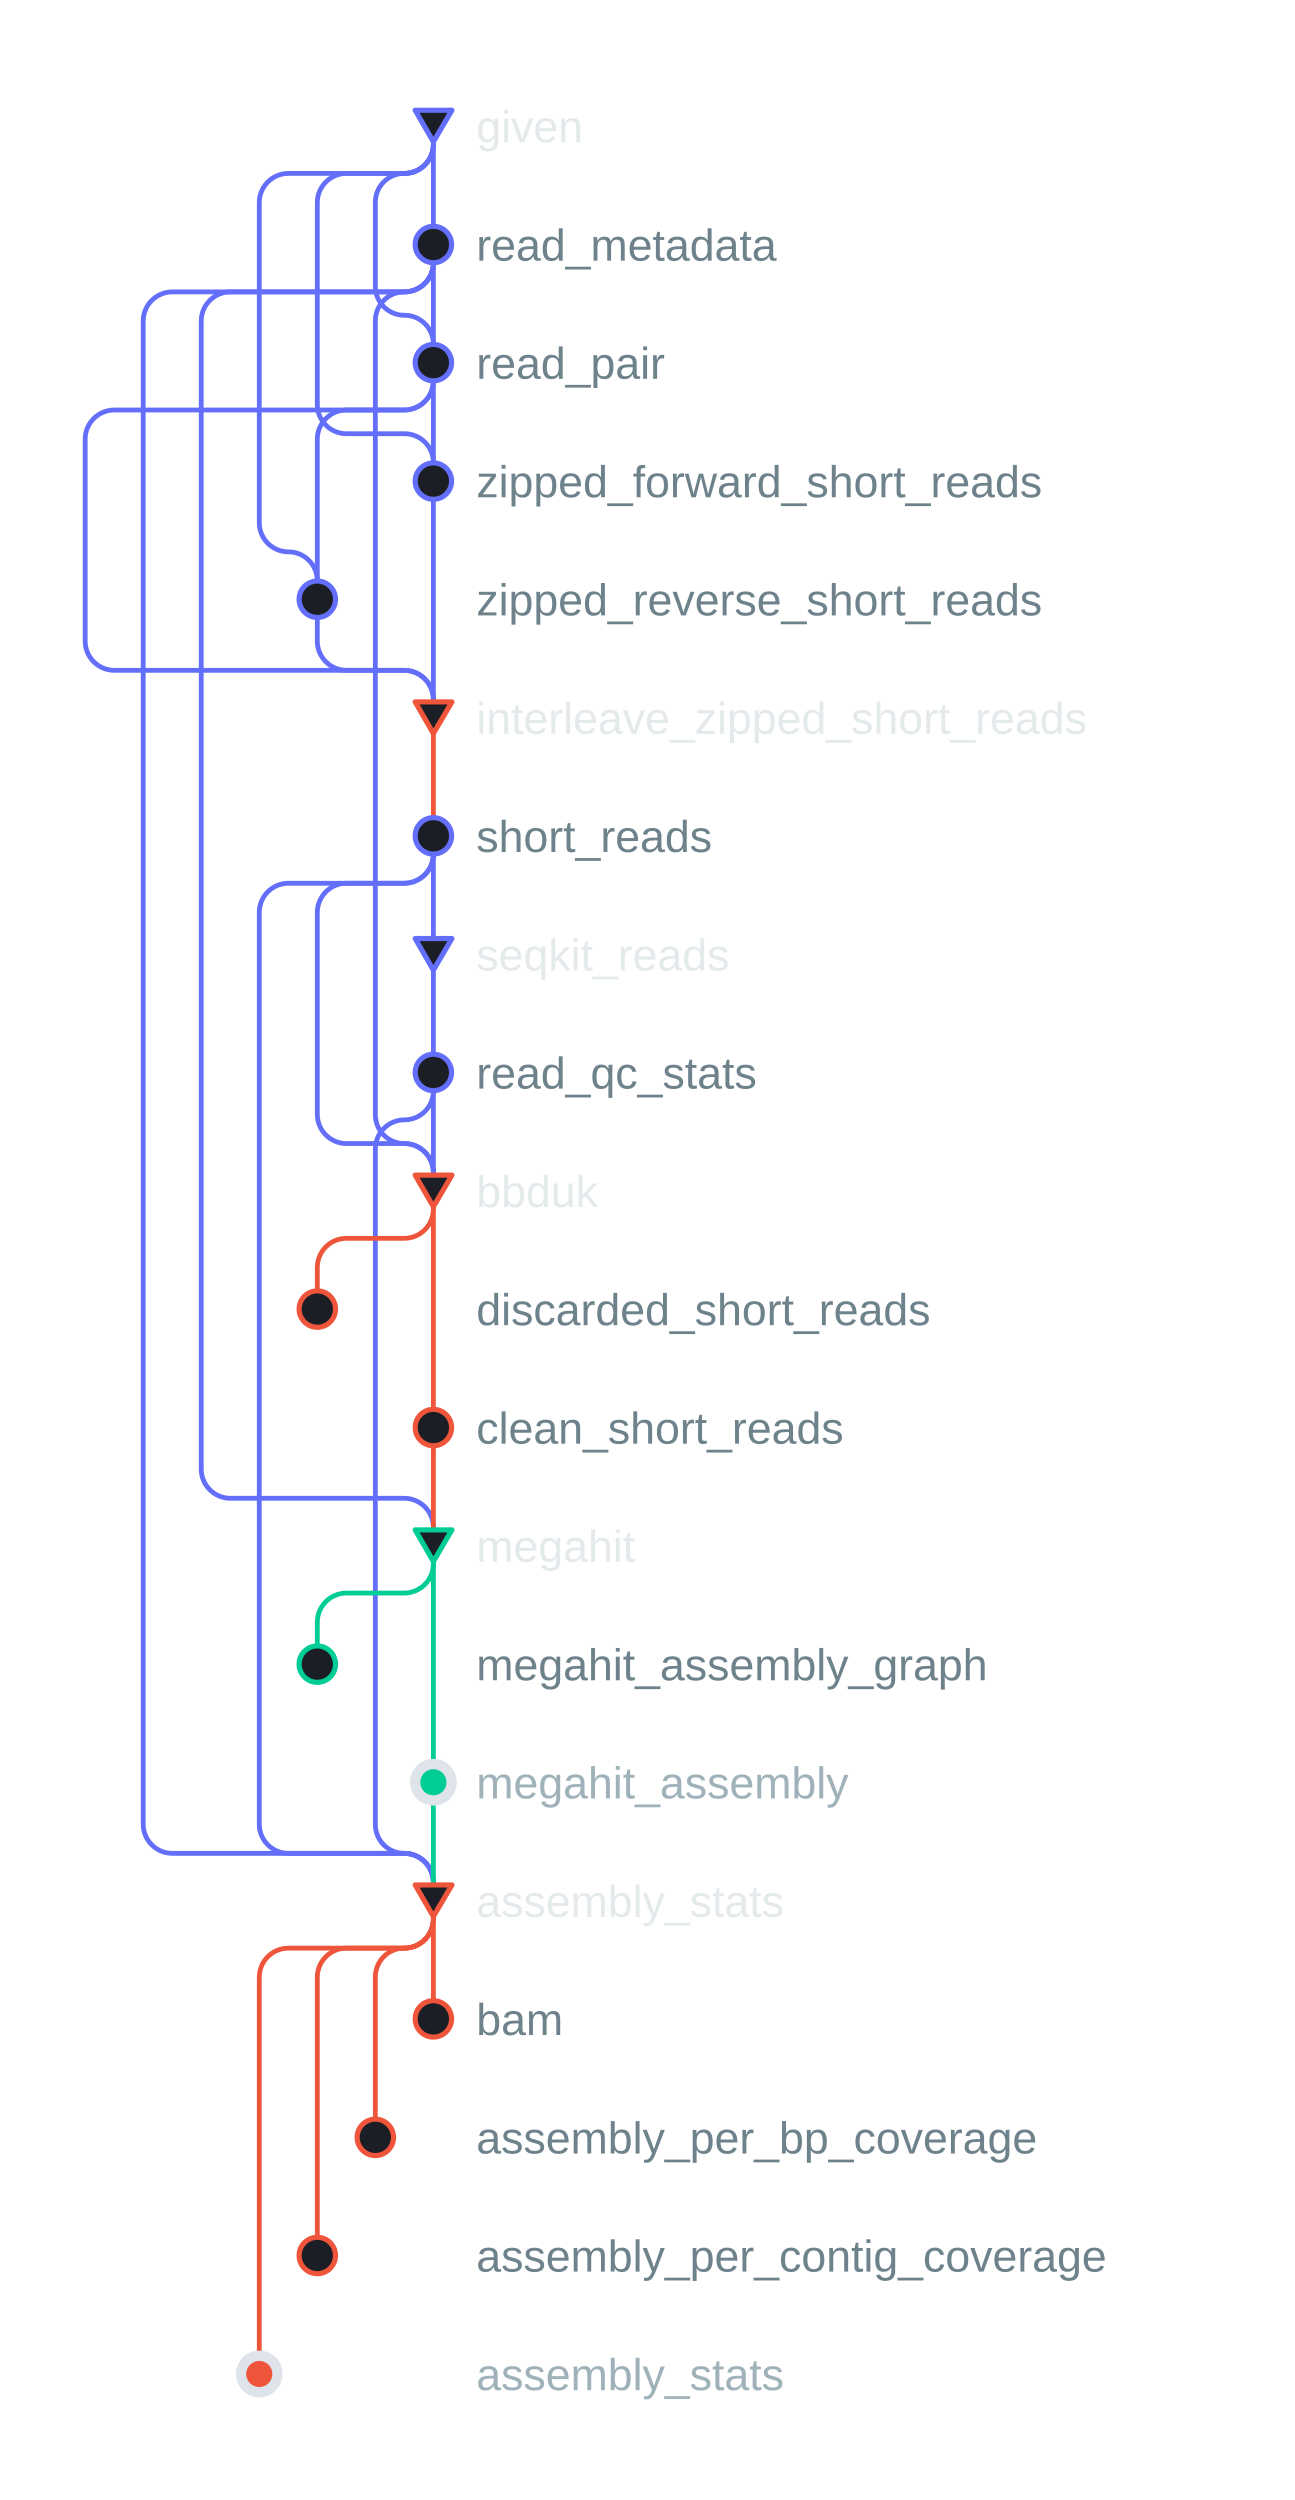
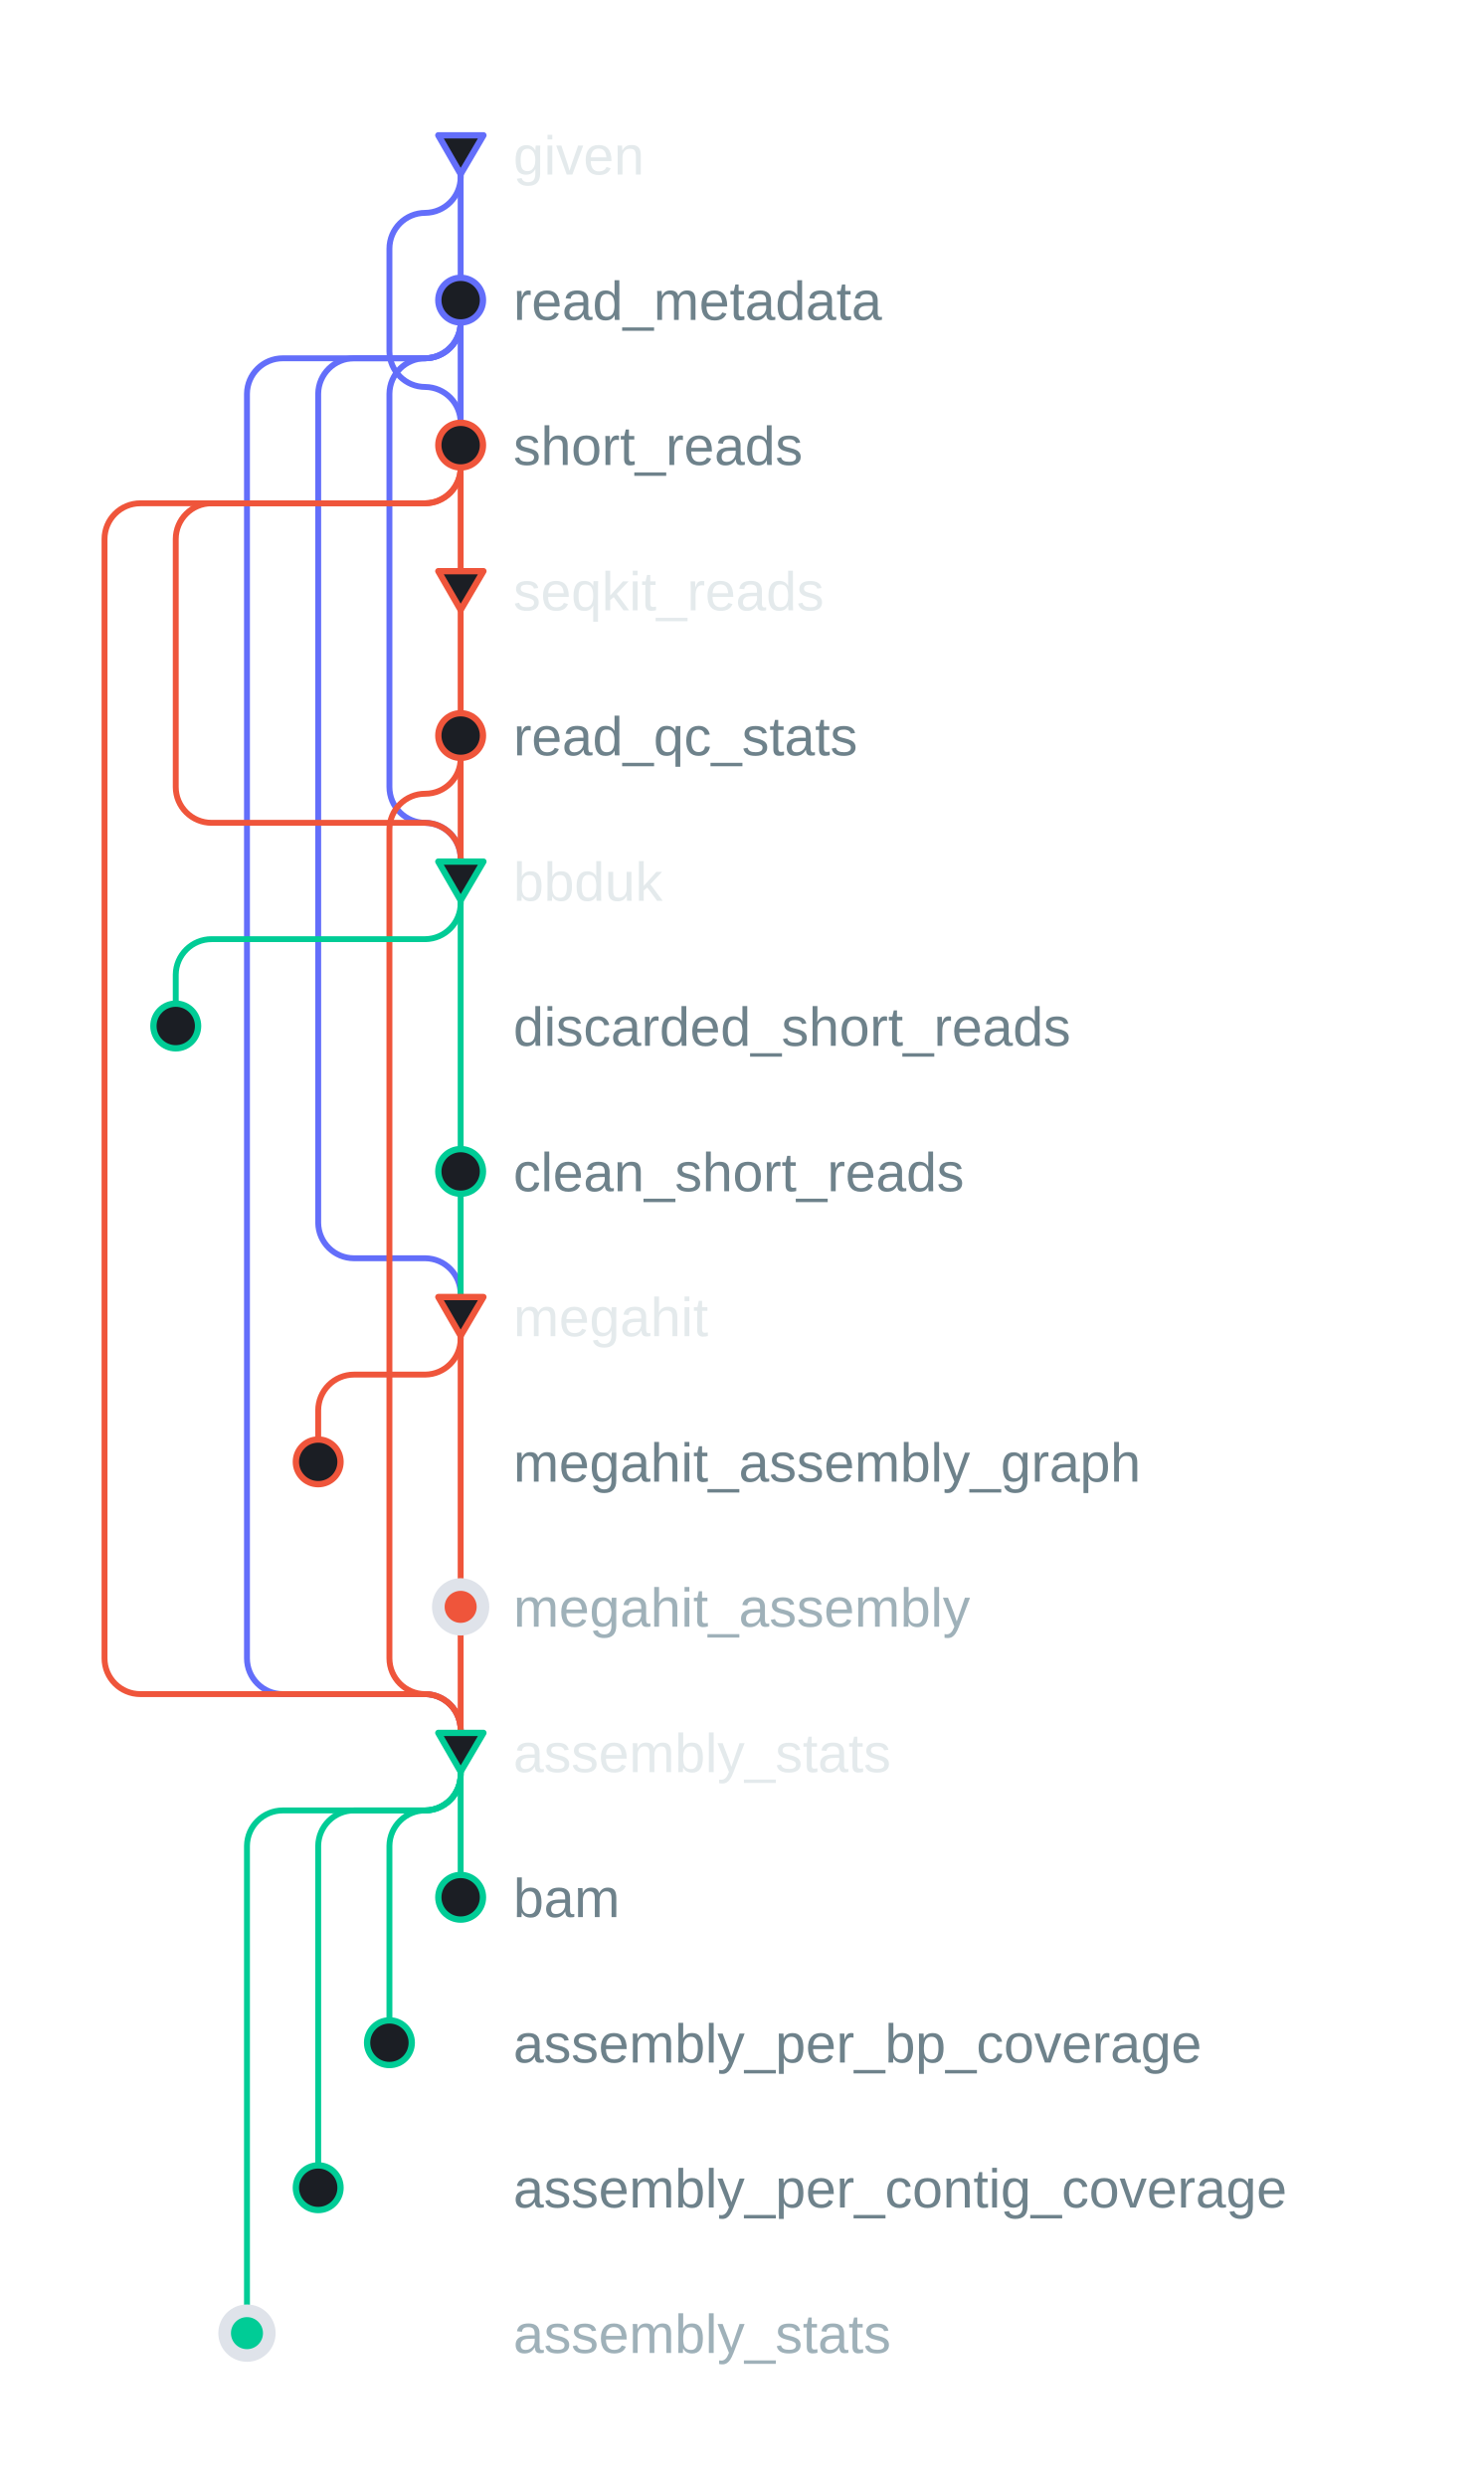
- <svg xmlns="http://www.w3.org/2000/svg" width="377" height="728" viewBox="0 0 377 728">
+ <svg xmlns="http://www.w3.org/2000/svg" width="352" height="590" viewBox="0 0 352 590">
  <g fill="none" stroke="#8D97A8" stroke-width="1.4" stroke-linejoin="round" stroke-linecap="round">
-     <path d="M 126.2,41.3 L 126.2,65.8" stroke="#636EFA" />
-     <path d="M 126.2,41.3 L 126.2,42.1 A 8.4,8.4 0 0 1 117.8,50.5 A 8.4,8.4 0 0 0 109.3,59.0 L 109.3,83.4 A 8.4,8.4 0 0 0 117.8,91.8 A 8.4,8.4 0 0 1 126.2,100.3 L 126.2,100.3" stroke="#636EFA" />
-     <path d="M 126.2,41.3 L 126.2,42.1 A 8.5,8.5 0 0 1 117.8,50.5 L 100.9,50.5 A 8.5,8.5 0 0 0 92.4,59.0 L 92.4,117.8 A 8.5,8.5 0 0 0 100.9,126.3 L 117.8,126.3 A 8.4,8.4 0 0 1 126.2,134.7 L 126.2,134.7" stroke="#636EFA" />
-     <path d="M 126.2,41.3 L 126.2,42.1 A 8.5,8.5 0 0 1 117.8,50.5 L 84.0,50.5 A 8.5,8.5 0 0 0 75.5,59.0 L 75.5,152.3 A 8.5,8.5 0 0 0 84.0,160.7 L 84.0,160.7 A 8.4,8.4 0 0 1 92.4,169.2 L 92.4,169.2" stroke="#636EFA" />
-     <path d="M 126.2,76.5 L 126.2,100.3" stroke="#636EFA" />
-     <path d="M 126.2,76.5 L 126.2,76.5 A 8.4,8.4 0 0 1 117.8,85.0 A 8.4,8.4 0 0 0 109.3,93.4 L 109.3,324.5 A 8.4,8.4 0 0 0 117.8,333.0 A 8.4,8.4 0 0 1 126.2,341.4 L 126.2,342.2" stroke="#636EFA" />
-     <path d="M 126.2,76.5 A 8.5,8.5 0 0 1 117.8,85.0 L 67.1,85.0 A 8.5,8.5 0 0 0 58.6,93.4 L 58.6,427.9 A 8.5,8.5 0 0 0 67.1,436.3 L 117.8,436.3 A 8.5,8.5 0 0 1 126.2,444.8 L 126.2,445.5" stroke="#636EFA" />
-     <path d="M 126.2,76.5 A 8.5,8.5 0 0 1 117.8,85.0 L 50.2,85.0 A 8.5,8.5 0 0 0 41.7,93.4 L 41.7,531.2 A 8.5,8.5 0 0 0 50.2,539.7 L 117.8,539.7 A 8.5,8.5 0 0 1 126.2,548.1 L 126.2,548.9" stroke="#636EFA" />
-     <path d="M 126.2,111.0 L 126.2,134.7" stroke="#636EFA" />
-     <path d="M 126.2,111.0 A 8.5,8.5 0 0 1 117.8,119.4 L 100.9,119.4 A 8.5,8.5 0 0 0 92.4,127.9 L 92.4,169.2" stroke="#636EFA" />
-     <path d="M 126.2,111.0 A 8.5,8.5 0 0 1 117.8,119.4 L 33.3,119.4 A 8.5,8.5 0 0 0 24.8,127.9 L 24.8,186.7 A 8.5,8.5 0 0 0 33.3,195.2 L 117.8,195.2 A 8.5,8.5 0 0 1 126.2,203.6 L 126.2,204.4" stroke="#636EFA" />
-     <path d="M 126.2,145.4 L 126.2,204.4" stroke="#636EFA" />
-     <path d="M 92.4,179.9 L 92.4,186.7 A 8.5,8.5 0 0 0 100.9,195.2 L 117.8,195.2 A 8.5,8.5 0 0 1 126.2,203.6 L 126.2,204.4" stroke="#636EFA" />
-     <path d="M 126.2,213.6 L 126.2,238.1" stroke="#EF553B" />
-     <path d="M 126.2,248.8 L 126.2,273.3" stroke="#636EFA" />
-     <path d="M 126.2,248.8 L 126.2,248.8 A 8.5,8.5 0 0 1 117.8,257.2 L 100.9,257.2 A 8.5,8.5 0 0 0 92.4,265.7 L 92.4,324.5 A 8.5,8.5 0 0 0 100.9,333.0 L 117.8,333.0 A 8.5,8.5 0 0 1 126.2,341.4 L 126.2,342.2" stroke="#636EFA" />
-     <path d="M 126.2,248.8 L 126.2,248.8 A 8.5,8.5 0 0 1 117.8,257.2 L 84.0,257.2 A 8.5,8.5 0 0 0 75.5,265.7 L 75.5,531.2 A 8.5,8.5 0 0 0 84.0,539.7 L 117.8,539.7 A 8.5,8.5 0 0 1 126.2,548.1 L 126.2,548.9" stroke="#636EFA" />
-     <path d="M 126.2,282.5 L 126.2,307.0" stroke="#636EFA" />
-     <path d="M 126.2,317.7 L 126.2,342.2" stroke="#636EFA" />
-     <path d="M 126.2,317.7 A 8.4,8.4 0 0 1 117.8,326.1 A 8.5,8.5 0 0 0 109.3,334.6 L 109.3,531.2 A 8.4,8.4 0 0 0 117.8,539.7 A 8.4,8.4 0 0 1 126.2,548.1 L 126.2,548.9" stroke="#636EFA" />
-     <path d="M 126.2,351.4 L 126.2,410.3" stroke="#EF553B" />
-     <path d="M 126.2,351.4 L 126.2,352.1 A 8.5,8.5 0 0 1 117.8,360.6 L 100.9,360.6 A 8.5,8.5 0 0 0 92.4,369.0 L 92.4,375.9" stroke="#EF553B" />
-     <path d="M 126.2,421.0 L 126.2,445.5" stroke="#EF553B" />
-     <path d="M 126.2,454.7 L 126.2,513.7" stroke="#00CC96" />
-     <path d="M 126.2,454.7 L 126.2,455.5 A 8.5,8.5 0 0 1 117.8,463.9 L 100.9,463.9 A 8.5,8.5 0 0 0 92.4,472.4 L 92.4,479.2" stroke="#00CC96" />
-     <path d="M 126.2,524.4 L 126.2,548.9" stroke="#00CC96" />
-     <path d="M 126.2,558.1 L 126.2,582.6" stroke="#EF553B" />
-     <path d="M 126.2,558.1 L 126.2,558.8 A 8.4,8.4 0 0 1 117.8,567.3 A 8.4,8.4 0 0 0 109.3,575.7 L 109.3,617.0" stroke="#EF553B" />
-     <path d="M 126.2,558.1 L 126.2,558.8 A 8.5,8.5 0 0 1 117.8,567.3 L 100.9,567.3 A 8.5,8.5 0 0 0 92.4,575.7 L 92.4,651.5" stroke="#EF553B" />
-     <path d="M 126.2,558.1 L 126.2,558.8 A 8.5,8.5 0 0 1 117.8,567.3 L 84.0,567.3 A 8.5,8.5 0 0 0 75.5,575.7 L 75.5,685.9" stroke="#EF553B" />
+     <path d="M 109.3,41.3 L 109.3,65.8" stroke="#636EFA" />
+     <path d="M 109.3,41.3 L 109.3,42.1 A 8.5,8.5 0 0 1 100.9,50.5 A 8.5,8.5 0 0 0 92.4,59.0 L 92.4,83.4 A 8.5,8.5 0 0 0 100.9,91.8 A 8.5,8.5 0 0 1 109.3,100.3 L 109.3,100.3" stroke="#636EFA" />
+     <path d="M 109.3,76.5 L 109.3,100.3" stroke="#636EFA" />
+     <path d="M 109.3,76.5 A 8.5,8.5 0 0 1 100.9,85.0 A 8.5,8.5 0 0 0 92.4,93.4 L 92.4,186.7 A 8.5,8.5 0 0 0 100.9,195.2 A 8.5,8.5 0 0 1 109.3,203.6 L 109.3,204.4" stroke="#636EFA" />
+     <path d="M 109.3,76.5 A 8.5,8.5 0 0 1 100.9,85.0 L 84.0,85.0 A 8.5,8.5 0 0 0 75.5,93.4 L 75.5,290.1 A 8.5,8.5 0 0 0 84.0,298.5 L 100.9,298.5 A 8.5,8.5 0 0 1 109.3,307.0 L 109.3,307.7" stroke="#636EFA" />
+     <path d="M 109.3,76.5 A 8.5,8.5 0 0 1 100.9,85.0 L 67.1,85.0 A 8.5,8.5 0 0 0 58.6,93.4 L 58.6,393.4 A 8.5,8.5 0 0 0 67.1,401.9 L 100.9,401.9 A 8.5,8.5 0 0 1 109.3,410.3 L 109.3,411.1" stroke="#636EFA" />
+     <path d="M 109.3,111.0 L 109.3,135.5" stroke="#EF553B" />
+     <path d="M 109.3,111.0 A 8.5,8.5 0 0 1 100.9,119.4 L 50.2,119.4 A 8.5,8.5 0 0 0 41.7,127.9 L 41.7,186.7 A 8.5,8.5 0 0 0 50.2,195.2 L 100.9,195.2 A 8.5,8.5 0 0 1 109.3,203.6 L 109.3,204.4" stroke="#EF553B" />
+     <path d="M 109.3,111.0 A 8.5,8.5 0 0 1 100.9,119.4 L 33.3,119.4 A 8.5,8.5 0 0 0 24.8,127.9 L 24.8,393.4 A 8.5,8.5 0 0 0 33.3,401.9 L 100.9,401.9 A 8.5,8.5 0 0 1 109.3,410.3 L 109.3,411.1" stroke="#EF553B" />
+     <path d="M 109.3,144.7 L 109.3,169.2" stroke="#EF553B" />
+     <path d="M 109.3,179.9 L 109.3,204.4" stroke="#EF553B" />
+     <path d="M 109.3,179.9 A 8.4,8.4 0 0 1 100.9,188.3 L 100.9,188.3 A 8.5,8.5 0 0 0 92.4,196.8 L 92.4,393.4 A 8.5,8.5 0 0 0 100.9,401.9 A 8.5,8.5 0 0 1 109.3,410.3 L 109.3,411.1" stroke="#EF553B" />
+     <path d="M 109.3,213.6 L 109.3,272.5" stroke="#00CC96" />
+     <path d="M 109.3,213.6 L 109.3,214.3 A 8.5,8.5 0 0 1 100.9,222.8 L 50.2,222.8 A 8.5,8.5 0 0 0 41.7,231.2 L 41.7,238.1" stroke="#00CC96" />
+     <path d="M 109.3,283.2 L 109.3,307.7" stroke="#00CC96" />
+     <path d="M 109.3,316.9 L 109.3,375.9" stroke="#EF553B" />
+     <path d="M 109.3,316.9 L 109.3,317.7 A 8.5,8.5 0 0 1 100.9,326.1 L 84.0,326.1 A 8.5,8.5 0 0 0 75.5,334.6 L 75.5,341.4" stroke="#EF553B" />
+     <path d="M 109.3,386.6 L 109.3,411.1" stroke="#EF553B" />
+     <path d="M 109.3,420.3 L 109.3,444.8" stroke="#00CC96" />
+     <path d="M 109.3,420.3 L 109.3,421.0 A 8.5,8.5 0 0 1 100.9,429.5 A 8.5,8.5 0 0 0 92.4,437.9 L 92.4,479.2" stroke="#00CC96" />
+     <path d="M 109.3,420.3 L 109.3,421.0 A 8.5,8.5 0 0 1 100.9,429.5 L 84.0,429.5 A 8.5,8.5 0 0 0 75.5,437.9 L 75.5,513.7" stroke="#00CC96" />
+     <path d="M 109.3,420.3 L 109.3,421.0 A 8.5,8.5 0 0 1 100.9,429.5 L 67.1,429.5 A 8.5,8.5 0 0 0 58.6,437.9 L 58.6,548.1" stroke="#00CC96" />
  </g>
  <g>
-     <polygon points="120.9,32.1 131.6,32.1 126.2,41.3" fill="#1B1E24" stroke="#636EFA" stroke-width="1.5" stroke-linejoin="round" />
-     <text x="138.7" y="41.4" font-family="Arial" font-size="13" fill="#E4EAEC" text-anchor="start">given</text>
+     <polygon points="104.0,32.1 114.7,32.1 109.3,41.3" fill="#1B1E24" stroke="#636EFA" stroke-width="1.5" stroke-linejoin="round" />
+     <text x="121.8" y="41.4" font-family="Arial" font-size="13" fill="#E4EAEC" text-anchor="start">given</text>
  </g>
  <g>
-     <circle cx="126.2" cy="71.2" r="5.3" fill="#1B1E24" stroke="#636EFA" stroke-width="1.5" />
-     <text x="138.7" y="75.9" font-family="Arial" font-size="13" fill="#6E828B" text-anchor="start">read_metadata</text>
+     <circle cx="109.3" cy="71.2" r="5.3" fill="#1B1E24" stroke="#636EFA" stroke-width="1.5" />
+     <text x="121.8" y="75.9" font-family="Arial" font-size="13" fill="#6E828B" text-anchor="start">read_metadata</text>
  </g>
  <g>
-     <circle cx="126.2" cy="105.6" r="5.3" fill="#1B1E24" stroke="#636EFA" stroke-width="1.5" />
-     <text x="138.7" y="110.3" font-family="Arial" font-size="13" fill="#6E828B" text-anchor="start">read_pair</text>
+     <circle cx="109.3" cy="105.6" r="5.3" fill="#1B1E24" stroke="#EF553B" stroke-width="1.5" />
+     <text x="121.8" y="110.3" font-family="Arial" font-size="13" fill="#6E828B" text-anchor="start">short_reads</text>
  </g>
  <g>
-     <circle cx="126.2" cy="140.1" r="5.3" fill="#1B1E24" stroke="#636EFA" stroke-width="1.5" />
-     <text x="138.7" y="144.8" font-family="Arial" font-size="13" fill="#6E828B" text-anchor="start">zipped_forward_short_reads</text>
+     <polygon points="104.0,135.5 114.7,135.5 109.3,144.7" fill="#1B1E24" stroke="#EF553B" stroke-width="1.5" stroke-linejoin="round" />
+     <text x="121.8" y="144.8" font-family="Arial" font-size="13" fill="#E4EAEC" text-anchor="start">seqkit_reads</text>
  </g>
  <g>
-     <circle cx="92.4" cy="174.5" r="5.3" fill="#1B1E24" stroke="#636EFA" stroke-width="1.5" />
-     <text x="138.7" y="179.2" font-family="Arial" font-size="13" fill="#6E828B" text-anchor="start">zipped_reverse_short_reads</text>
+     <circle cx="109.3" cy="174.5" r="5.3" fill="#1B1E24" stroke="#EF553B" stroke-width="1.5" />
+     <text x="121.8" y="179.2" font-family="Arial" font-size="13" fill="#6E828B" text-anchor="start">read_qc_stats</text>
  </g>
  <g>
-     <polygon points="120.9,204.4 131.6,204.4 126.2,213.6" fill="#1B1E24" stroke="#EF553B" stroke-width="1.5" stroke-linejoin="round" />
-     <text x="138.7" y="213.7" font-family="Arial" font-size="13" fill="#E4EAEC" text-anchor="start">interleave_zipped_short_reads</text>
+     <polygon points="104.0,204.4 114.7,204.4 109.3,213.6" fill="#1B1E24" stroke="#00CC96" stroke-width="1.5" stroke-linejoin="round" />
+     <text x="121.8" y="213.7" font-family="Arial" font-size="13" fill="#E4EAEC" text-anchor="start">bbduk</text>
  </g>
  <g>
-     <circle cx="126.2" cy="243.4" r="5.3" fill="#1B1E24" stroke="#636EFA" stroke-width="1.5" />
-     <text x="138.7" y="248.1" font-family="Arial" font-size="13" fill="#6E828B" text-anchor="start">short_reads</text>
+     <circle cx="41.7" cy="243.4" r="5.3" fill="#1B1E24" stroke="#00CC96" stroke-width="1.5" />
+     <text x="121.8" y="248.1" font-family="Arial" font-size="13" fill="#6E828B" text-anchor="start">discarded_short_reads</text>
  </g>
  <g>
-     <polygon points="120.9,273.3 131.6,273.3 126.2,282.5" fill="#1B1E24" stroke="#636EFA" stroke-width="1.5" stroke-linejoin="round" />
-     <text x="138.7" y="282.6" font-family="Arial" font-size="13" fill="#E4EAEC" text-anchor="start">seqkit_reads</text>
+     <circle cx="109.3" cy="277.9" r="5.3" fill="#1B1E24" stroke="#00CC96" stroke-width="1.5" />
+     <text x="121.8" y="282.6" font-family="Arial" font-size="13" fill="#6E828B" text-anchor="start">clean_short_reads</text>
  </g>
  <g>
-     <circle cx="126.2" cy="312.3" r="5.3" fill="#1B1E24" stroke="#636EFA" stroke-width="1.5" />
-     <text x="138.7" y="317.0" font-family="Arial" font-size="13" fill="#6E828B" text-anchor="start">read_qc_stats</text>
+     <polygon points="104.0,307.7 114.7,307.7 109.3,316.9" fill="#1B1E24" stroke="#EF553B" stroke-width="1.5" stroke-linejoin="round" />
+     <text x="121.8" y="317.0" font-family="Arial" font-size="13" fill="#E4EAEC" text-anchor="start">megahit</text>
  </g>
  <g>
-     <polygon points="120.9,342.2 131.6,342.2 126.2,351.4" fill="#1B1E24" stroke="#EF553B" stroke-width="1.5" stroke-linejoin="round" />
-     <text x="138.7" y="351.5" font-family="Arial" font-size="13" fill="#E4EAEC" text-anchor="start">bbduk</text>
+     <circle cx="75.5" cy="346.8" r="5.3" fill="#1B1E24" stroke="#EF553B" stroke-width="1.5" />
+     <text x="121.8" y="351.5" font-family="Arial" font-size="13" fill="#6E828B" text-anchor="start">megahit_assembly_graph</text>
  </g>
  <g>
-     <circle cx="92.4" cy="381.2" r="5.3" fill="#1B1E24" stroke="#EF553B" stroke-width="1.5" />
-     <text x="138.7" y="385.9" font-family="Arial" font-size="13" fill="#6E828B" text-anchor="start">discarded_short_reads</text>
+     <circle cx="109.3" cy="381.2" r="5.3" fill="#EF553B" stroke="#DFE3EA" stroke-width="3.0" />
+     <text x="121.8" y="385.9" font-family="Arial" font-size="13" fill="#9FB1B9" text-anchor="start">megahit_assembly</text>
  </g>
  <g>
-     <circle cx="126.2" cy="415.7" r="5.3" fill="#1B1E24" stroke="#EF553B" stroke-width="1.5" />
-     <text x="138.7" y="420.4" font-family="Arial" font-size="13" fill="#6E828B" text-anchor="start">clean_short_reads</text>
+     <polygon points="104.0,411.1 114.7,411.1 109.3,420.3" fill="#1B1E24" stroke="#00CC96" stroke-width="1.5" stroke-linejoin="round" />
+     <text x="121.8" y="420.4" font-family="Arial" font-size="13" fill="#E4EAEC" text-anchor="start">assembly_stats</text>
  </g>
  <g>
-     <polygon points="120.9,445.5 131.6,445.5 126.2,454.7" fill="#1B1E24" stroke="#00CC96" stroke-width="1.5" stroke-linejoin="round" />
-     <text x="138.7" y="454.8" font-family="Arial" font-size="13" fill="#E4EAEC" text-anchor="start">megahit</text>
+     <circle cx="109.3" cy="450.1" r="5.3" fill="#1B1E24" stroke="#00CC96" stroke-width="1.5" />
+     <text x="121.8" y="454.8" font-family="Arial" font-size="13" fill="#6E828B" text-anchor="start">bam</text>
  </g>
  <g>
    <circle cx="92.4" cy="484.6" r="5.3" fill="#1B1E24" stroke="#00CC96" stroke-width="1.5" />
-     <text x="138.7" y="489.3" font-family="Arial" font-size="13" fill="#6E828B" text-anchor="start">megahit_assembly_graph</text>
+     <text x="121.8" y="489.3" font-family="Arial" font-size="13" fill="#6E828B" text-anchor="start">assembly_per_bp_coverage</text>
  </g>
  <g>
-     <circle cx="126.2" cy="519.0" r="5.3" fill="#00CC96" stroke="#DFE3EA" stroke-width="3.0" />
-     <text x="138.7" y="523.7" font-family="Arial" font-size="13" fill="#9FB1B9" text-anchor="start">megahit_assembly</text>
+     <circle cx="75.5" cy="519.0" r="5.3" fill="#1B1E24" stroke="#00CC96" stroke-width="1.5" />
+     <text x="121.8" y="523.7" font-family="Arial" font-size="13" fill="#6E828B" text-anchor="start">assembly_per_contig_coverage</text>
  </g>
  <g>
-     <polygon points="120.9,548.9 131.6,548.9 126.2,558.1" fill="#1B1E24" stroke="#EF553B" stroke-width="1.5" stroke-linejoin="round" />
-     <text x="138.7" y="558.2" font-family="Arial" font-size="13" fill="#E4EAEC" text-anchor="start">assembly_stats</text>
-   </g>
-   <g>
-     <circle cx="126.2" cy="587.9" r="5.3" fill="#1B1E24" stroke="#EF553B" stroke-width="1.5" />
-     <text x="138.7" y="592.6" font-family="Arial" font-size="13" fill="#6E828B" text-anchor="start">bam</text>
-   </g>
-   <g>
-     <circle cx="109.3" cy="622.4" r="5.3" fill="#1B1E24" stroke="#EF553B" stroke-width="1.5" />
-     <text x="138.7" y="627.1" font-family="Arial" font-size="13" fill="#6E828B" text-anchor="start">assembly_per_bp_coverage</text>
-   </g>
-   <g>
-     <circle cx="92.4" cy="656.8" r="5.3" fill="#1B1E24" stroke="#EF553B" stroke-width="1.5" />
-     <text x="138.7" y="661.5" font-family="Arial" font-size="13" fill="#6E828B" text-anchor="start">assembly_per_contig_coverage</text>
-   </g>
-   <g>
-     <circle cx="75.5" cy="691.3" r="5.3" fill="#EF553B" stroke="#DFE3EA" stroke-width="3.0" />
-     <text x="138.7" y="696.0" font-family="Arial" font-size="13" fill="#9FB1B9" text-anchor="start">assembly_stats</text>
+     <circle cx="58.6" cy="553.5" r="5.3" fill="#00CC96" stroke="#DFE3EA" stroke-width="3.0" />
+     <text x="121.8" y="558.2" font-family="Arial" font-size="13" fill="#9FB1B9" text-anchor="start">assembly_stats</text>
  </g>
</svg>
